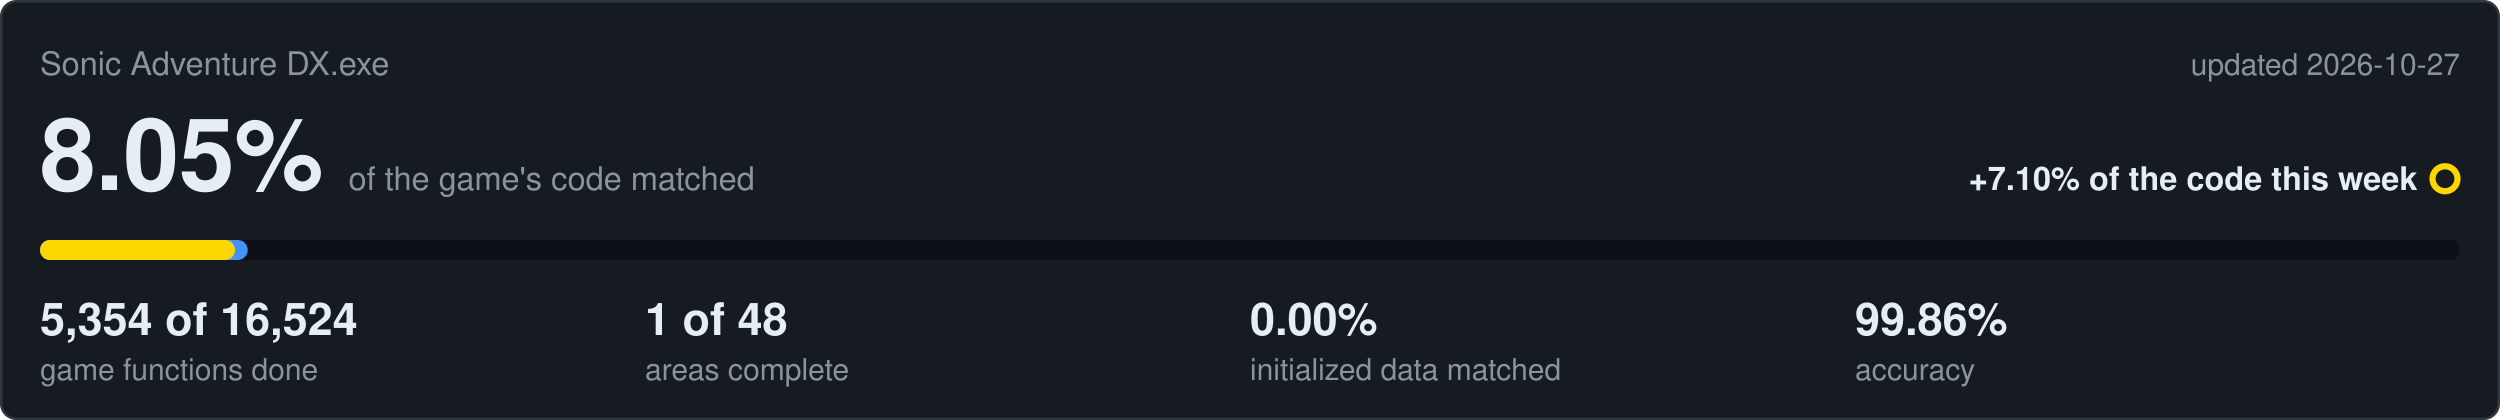
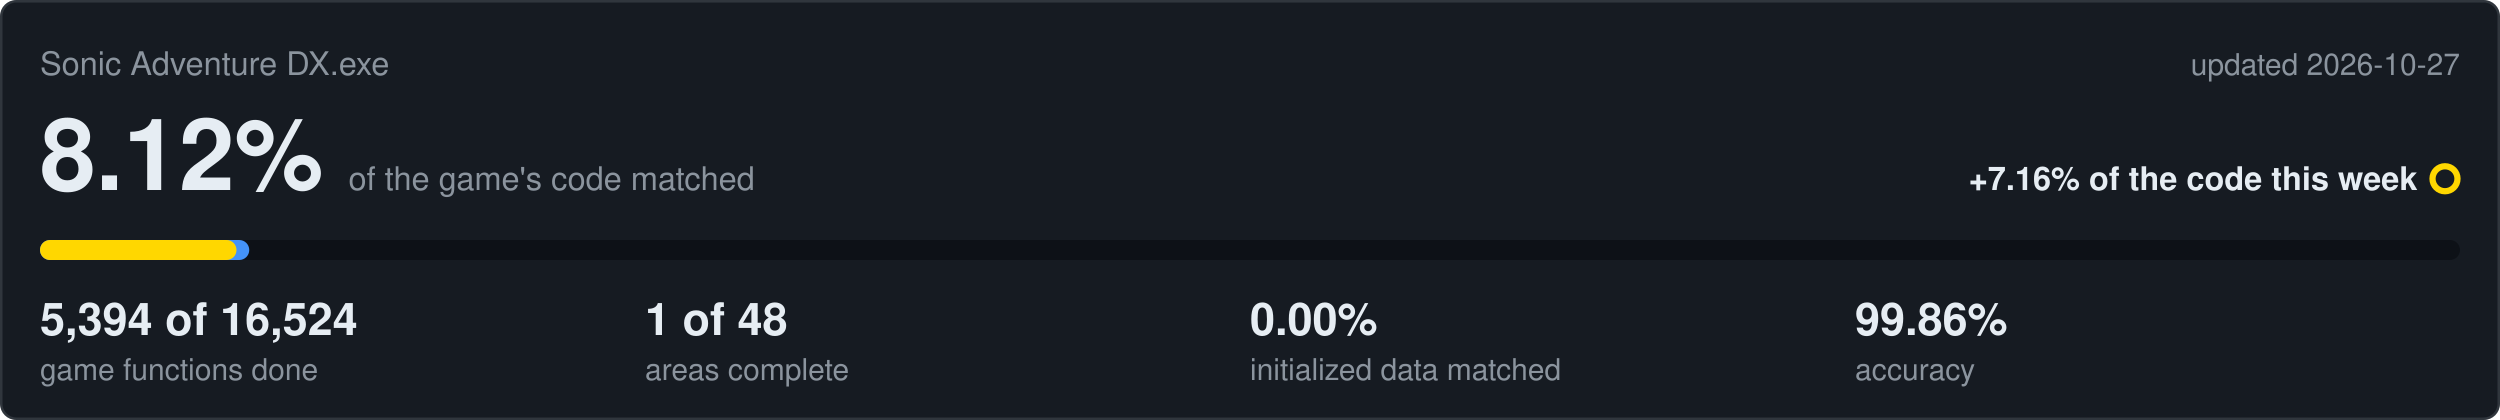
<svg xmlns="http://www.w3.org/2000/svg" viewBox="0 0 1000 168" width="1000" height="168">
  <rect x="0.5" y="0.5" width="999" height="167" rx="6" fill="#161b22" stroke="#30363d" />
  <text x="16" y="30" font-family="Segoe UI,Helvetica,Arial,sans-serif" font-size="13" fill="#8b949e">Sonic Adventure DX.exe</text>
  <text x="984" y="30" text-anchor="end" font-family="Segoe UI,Helvetica,Arial,sans-serif" font-size="12" fill="#8b949e">updated 2026-10-27</text>
-   <text x="16" y="76" font-family="Segoe UI,Helvetica,Arial,sans-serif" font-size="40" font-weight="600" fill="#e6edf3">8.05%<tspan dx="10" font-size="13" font-weight="400" fill="#8b949e">of the game's code matched</tspan>
+   <text x="16" y="76" font-family="Segoe UI,Helvetica,Arial,sans-serif" font-size="40" font-weight="600" fill="#e6edf3">8.12%<tspan dx="10" font-size="13" font-weight="400" fill="#8b949e">of the game's code matched</tspan>
  </text>
-   <text x="967" y="76" text-anchor="end" font-family="Segoe UI,Helvetica,Arial,sans-serif" font-size="13" font-weight="600" fill="#e6edf3">+7.10% of the code this week</text>
+   <text x="967" y="76" text-anchor="end" font-family="Segoe UI,Helvetica,Arial,sans-serif" font-size="13" font-weight="600" fill="#e6edf3">+7.16% of the code this week</text>
  <circle cx="978" cy="71.5" r="5" fill="none" stroke="#ffd700" stroke-width="2.5" />
  <rect x="16" y="96" width="968" height="8" rx="4" fill="#0d1117" />
-   <rect x="16" y="96" width="83.1" height="8" rx="4" fill="#4493f8" />
-   <rect x="16" y="96" width="78.0" height="8" rx="4" fill="#ffd700" />
-   <text x="16" y="134" font-family="Segoe UI,Helvetica,Arial,sans-serif" font-size="18" font-weight="600" fill="#e6edf3">5,354 of 16,524</text>
+   <rect x="16" y="96" width="83.7" height="8" rx="4" fill="#4493f8" />
+   <rect x="16" y="96" width="78.6" height="8" rx="4" fill="#ffd700" />
+   <text x="16" y="134" font-family="Segoe UI,Helvetica,Arial,sans-serif" font-size="18" font-weight="600" fill="#e6edf3">5,394 of 16,524</text>
  <text x="16" y="152" font-family="Segoe UI,Helvetica,Arial,sans-serif" font-size="12" fill="#8b949e">game functions done</text>
  <text x="258" y="134" font-family="Segoe UI,Helvetica,Arial,sans-serif" font-size="18" font-weight="600" fill="#e6edf3">1 of 48</text>
  <text x="258" y="152" font-family="Segoe UI,Helvetica,Arial,sans-serif" font-size="12" fill="#8b949e">areas complete</text>
  <text x="500" y="134" font-family="Segoe UI,Helvetica,Arial,sans-serif" font-size="18" font-weight="600" fill="#e6edf3">0.00%</text>
  <text x="500" y="152" font-family="Segoe UI,Helvetica,Arial,sans-serif" font-size="12" fill="#8b949e">initialized data matched</text>
  <text x="742" y="134" font-family="Segoe UI,Helvetica,Arial,sans-serif" font-size="18" font-weight="600" fill="#e6edf3">99.86%</text>
  <text x="742" y="152" font-family="Segoe UI,Helvetica,Arial,sans-serif" font-size="12" fill="#8b949e">accuracy</text>
</svg>
